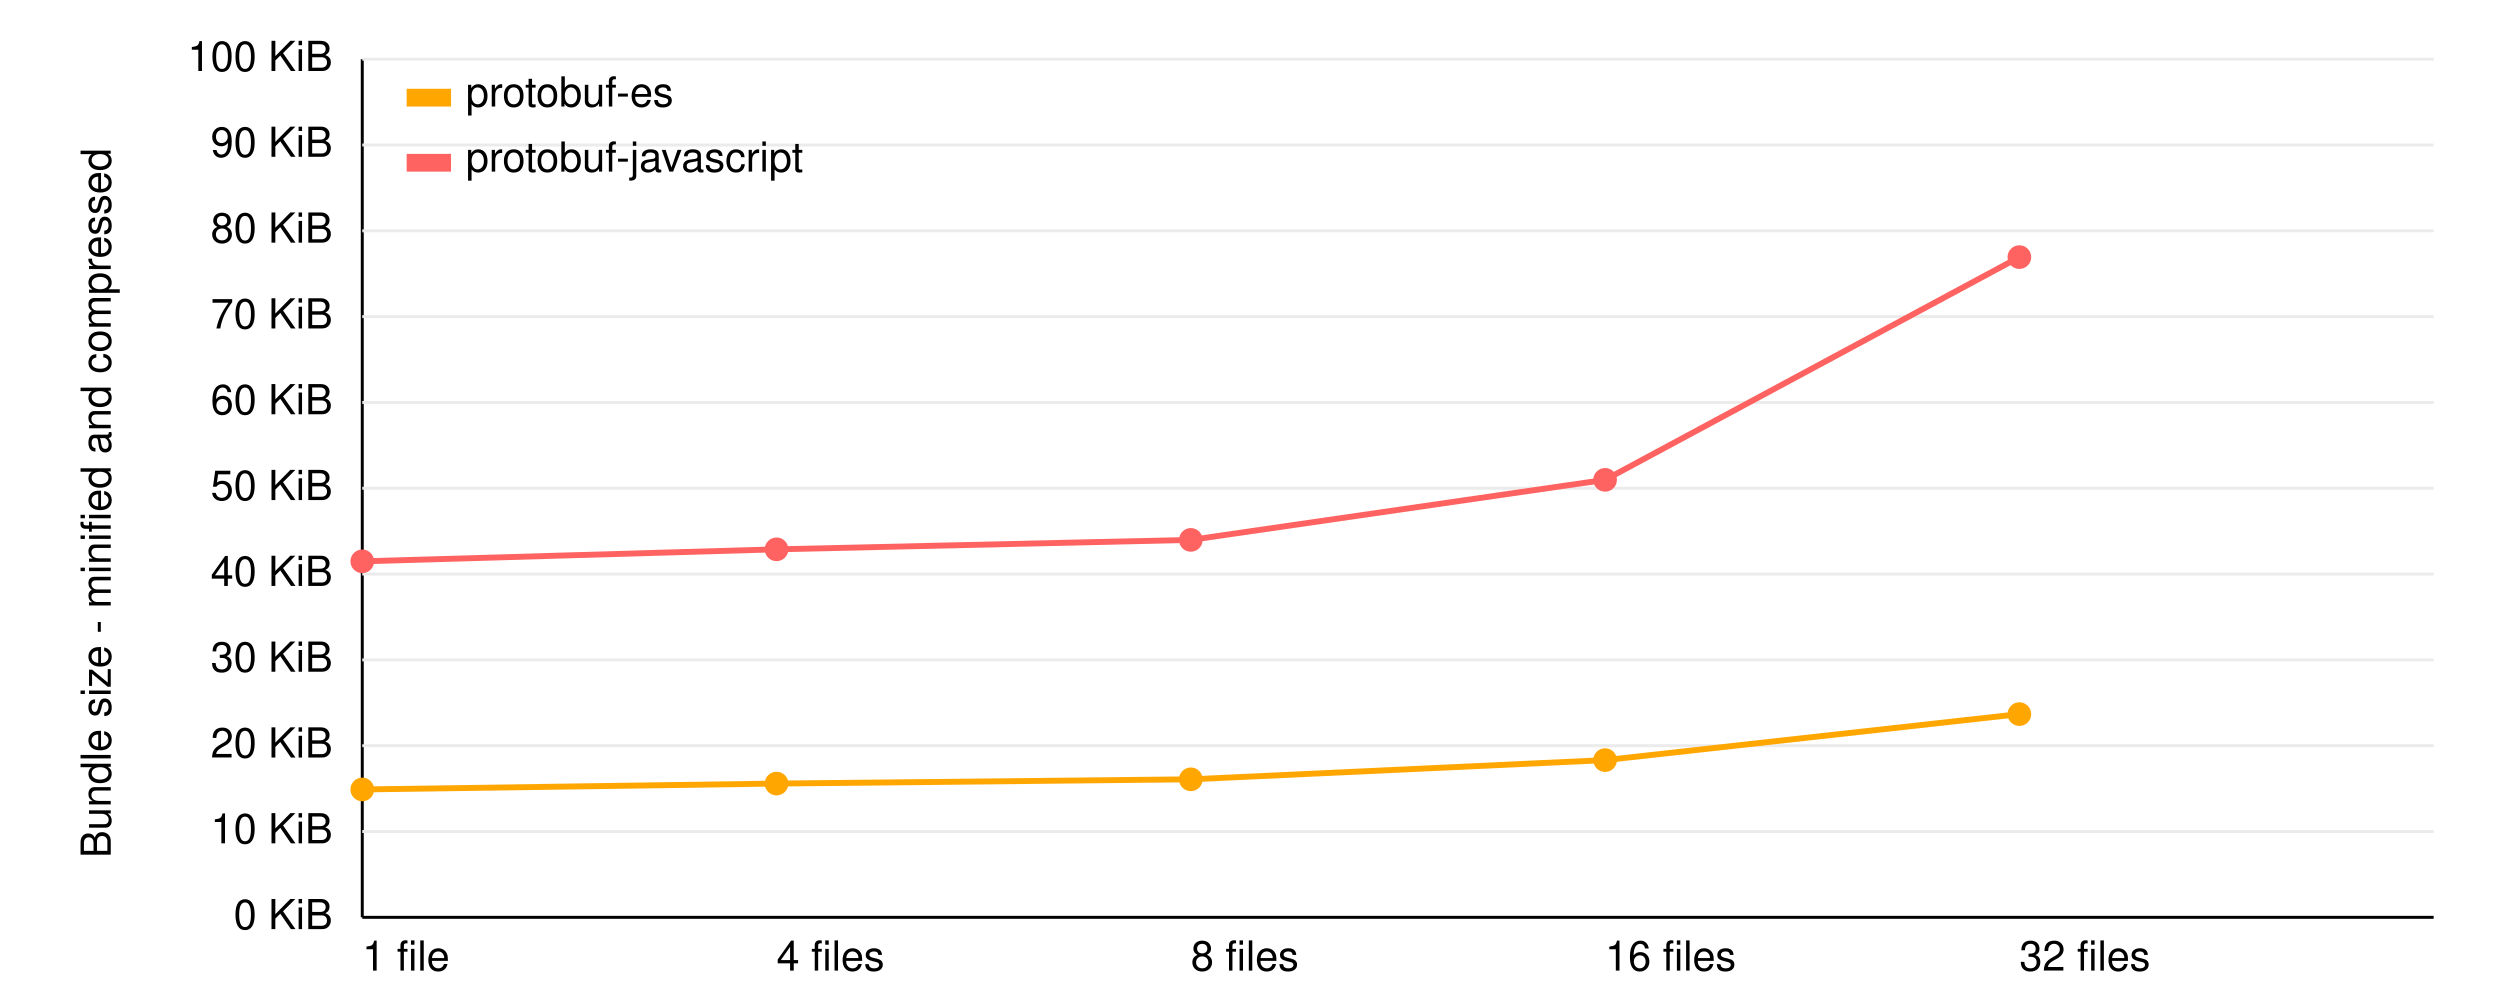
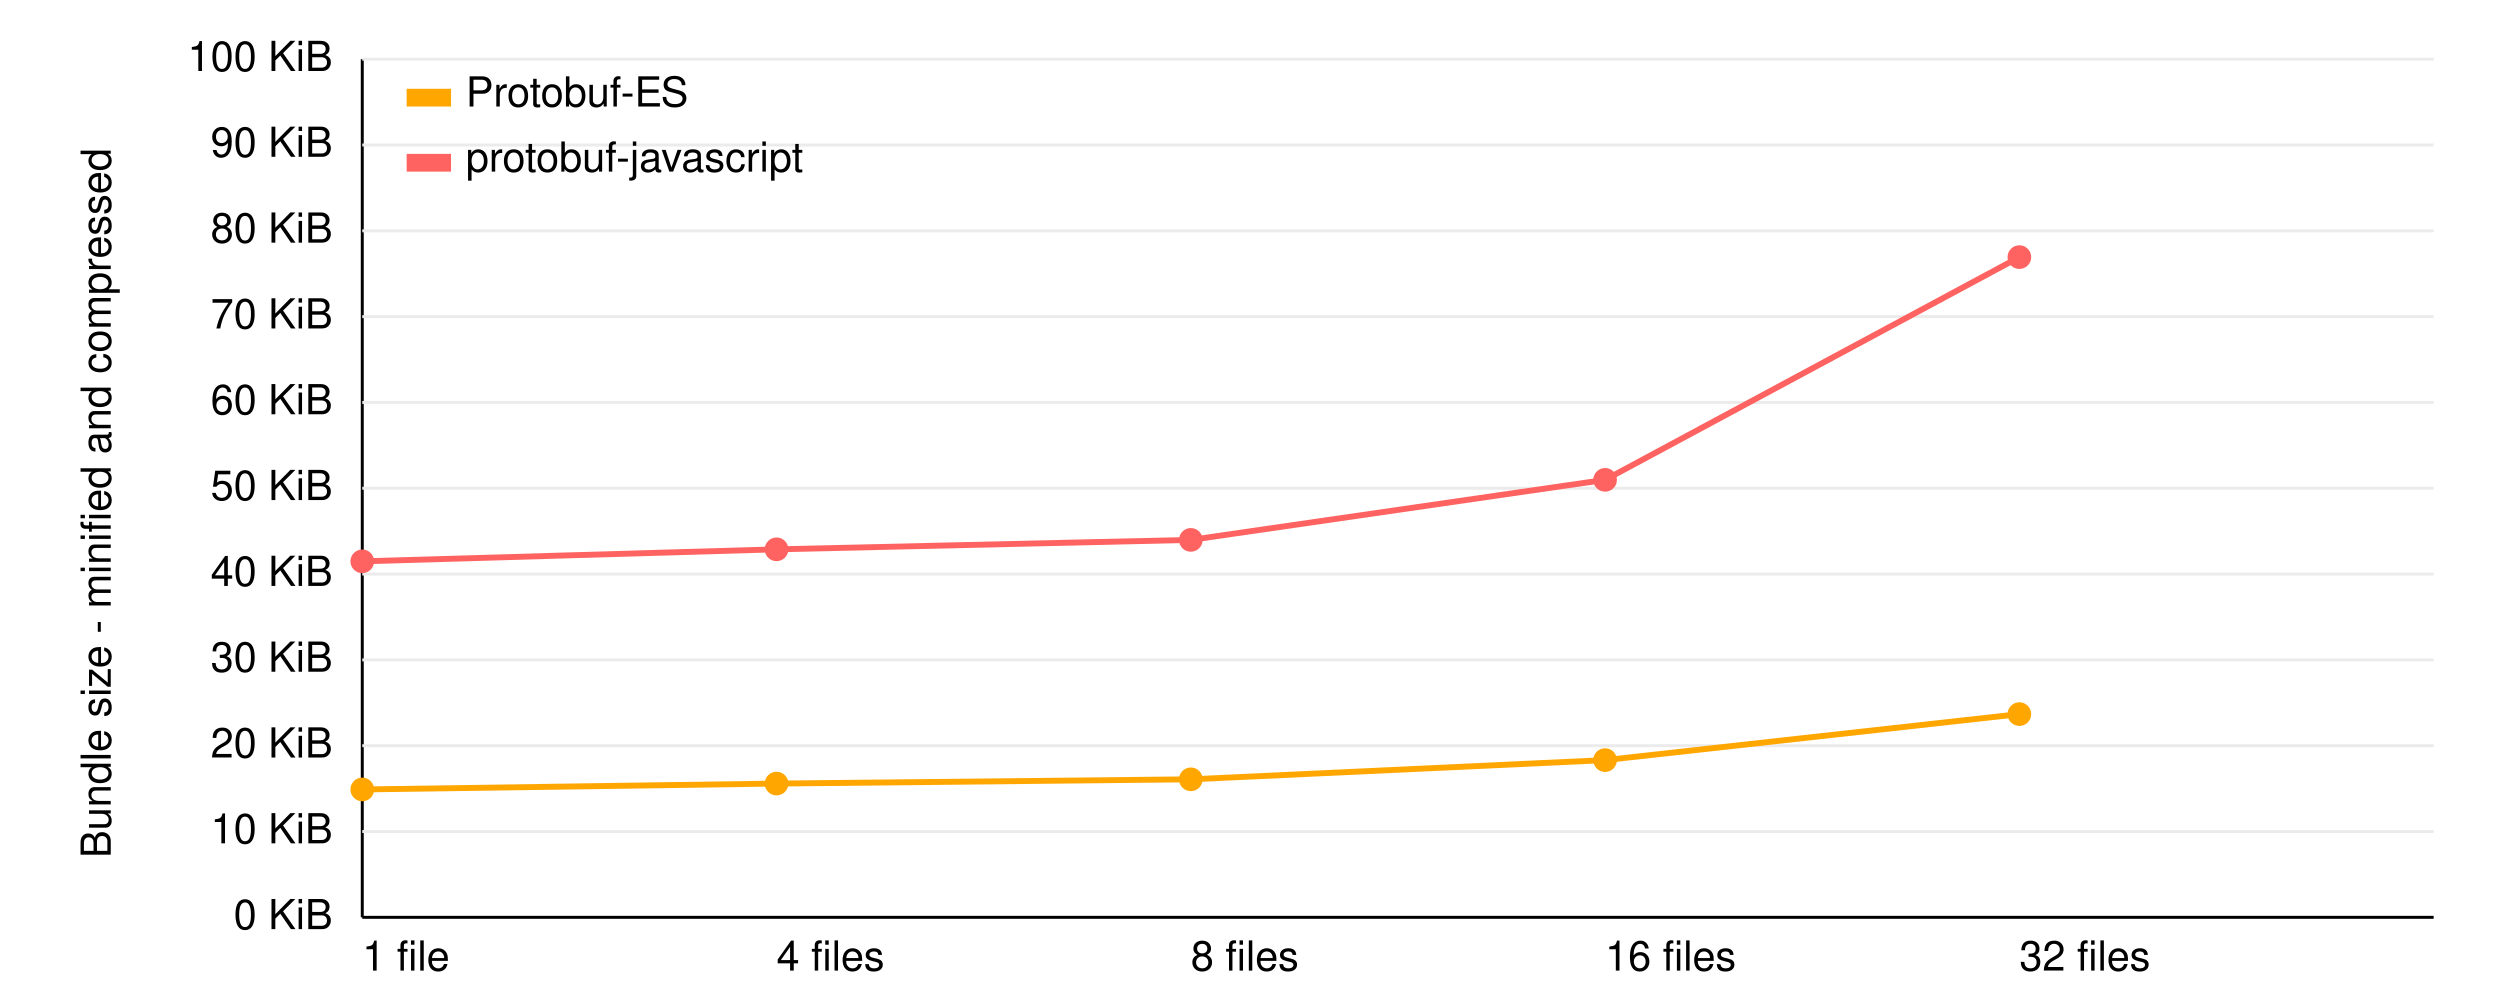
<svg xmlns="http://www.w3.org/2000/svg" version="1.1" width="820px" height="330px" viewBox="0 0 820 340" class="chart">
  <style>
      
      text {
        font: 14px Verdana, Helvetica, Arial, sans-serif;
      }
      
    </style>
  <g transform="translate(110,310)">
    <line y1="0" x2="700" stroke="black" />
    <text x="0" y="18" text-anchor="start">1 file</text>
    <text x="140" y="18" text-anchor="start">4 files</text>
    <text x="280" y="18" text-anchor="start">8 files</text>
    <text x="420" y="18" text-anchor="start">16 files</text>
    <text x="560" y="18" text-anchor="start">32 files</text>
  </g>
  <g transform="translate(110, 20)">
    <line x1="0" x2="0" y1="0" y2="290" stroke="black" />
    <g transform="rotate(-90), translate(-150,-85)">
      <text text-anchor="middle">Bundle size - minified and compressed</text>
    </g>
    <text x="-10" y="4" text-anchor="end">100 KiB</text>
    <line x1="0" x2="700" y1="0" y2="0" stroke="#ebebeb" />
    <text x="-10" y="33" text-anchor="end">90 KiB</text>
    <line x1="0" x2="700" y1="29" y2="29" stroke="#ebebeb" />
    <text x="-10" y="62" text-anchor="end">80 KiB</text>
    <line x1="0" x2="700" y1="58" y2="58" stroke="#ebebeb" />
    <text x="-10" y="91" text-anchor="end">70 KiB</text>
    <line x1="0" x2="700" y1="87" y2="87" stroke="#ebebeb" />
    <text x="-10" y="120" text-anchor="end">60 KiB</text>
    <line x1="0" x2="700" y1="116" y2="116" stroke="#ebebeb" />
    <text x="-10" y="149" text-anchor="end">50 KiB</text>
    <line x1="0" x2="700" y1="145" y2="145" stroke="#ebebeb" />
    <text x="-10" y="178" text-anchor="end">40 KiB</text>
    <line x1="0" x2="700" y1="174" y2="174" stroke="#ebebeb" />
    <text x="-10" y="207" text-anchor="end">30 KiB</text>
    <line x1="0" x2="700" y1="203" y2="203" stroke="#ebebeb" />
    <text x="-10" y="236" text-anchor="end">20 KiB</text>
    <line x1="0" x2="700" y1="232" y2="232" stroke="#ebebeb" />
    <text x="-10" y="265" text-anchor="end">10 KiB</text>
    <line x1="0" x2="700" y1="261" y2="261" stroke="#ebebeb" />
    <text x="-10" y="294" text-anchor="end">0 KiB</text>
  </g>
  <g transform="translate(110, 20)">
    <polyline fill="none" stroke="#ffa600" stroke-width="2" points="0,246.786 140,244.798 280,243.362 420,236.868 560,221.326">
    </polyline>
    <circle cx="0" cy="246.786" r="4" fill="#ffa600" />
    <circle cx="140" cy="244.798" r="4" fill="#ffa600" />
    <circle cx="280" cy="243.362" r="4" fill="#ffa600" />
    <circle cx="420" cy="236.868" r="4" fill="#ffa600" />
    <circle cx="560" cy="221.326" r="4" fill="#ffa600" />
  </g>
  <g transform="translate(110, 20)">
    <polyline fill="none" stroke="#ff6361" stroke-width="2" points="0,169.692 140,165.64 280,162.451 420,142.157 560,66.893">
    </polyline>
    <circle cx="0" cy="169.692" r="4" fill="#ff6361" />
    <circle cx="140" cy="165.64" r="4" fill="#ff6361" />
    <circle cx="280" cy="162.451" r="4" fill="#ff6361" />
    <circle cx="420" cy="142.157" r="4" fill="#ff6361" />
    <circle cx="560" cy="66.893" r="4" fill="#ff6361" />
  </g>
  <g transform="translate(125, 30)">
    <g transform="translate(0, 0)">
      <rect width="15" height="6" fill="#ffa600" />
-       <text x="20" y="6">protobuf-es</text>
+       <text x="20" y="6">Protobuf-ES</text>
    </g>
    <g transform="translate(0, 22)">
      <rect width="15" height="6" fill="#ff6361" />
      <text x="20" y="6">protobuf-javascript</text>
    </g>
  </g>
</svg>
